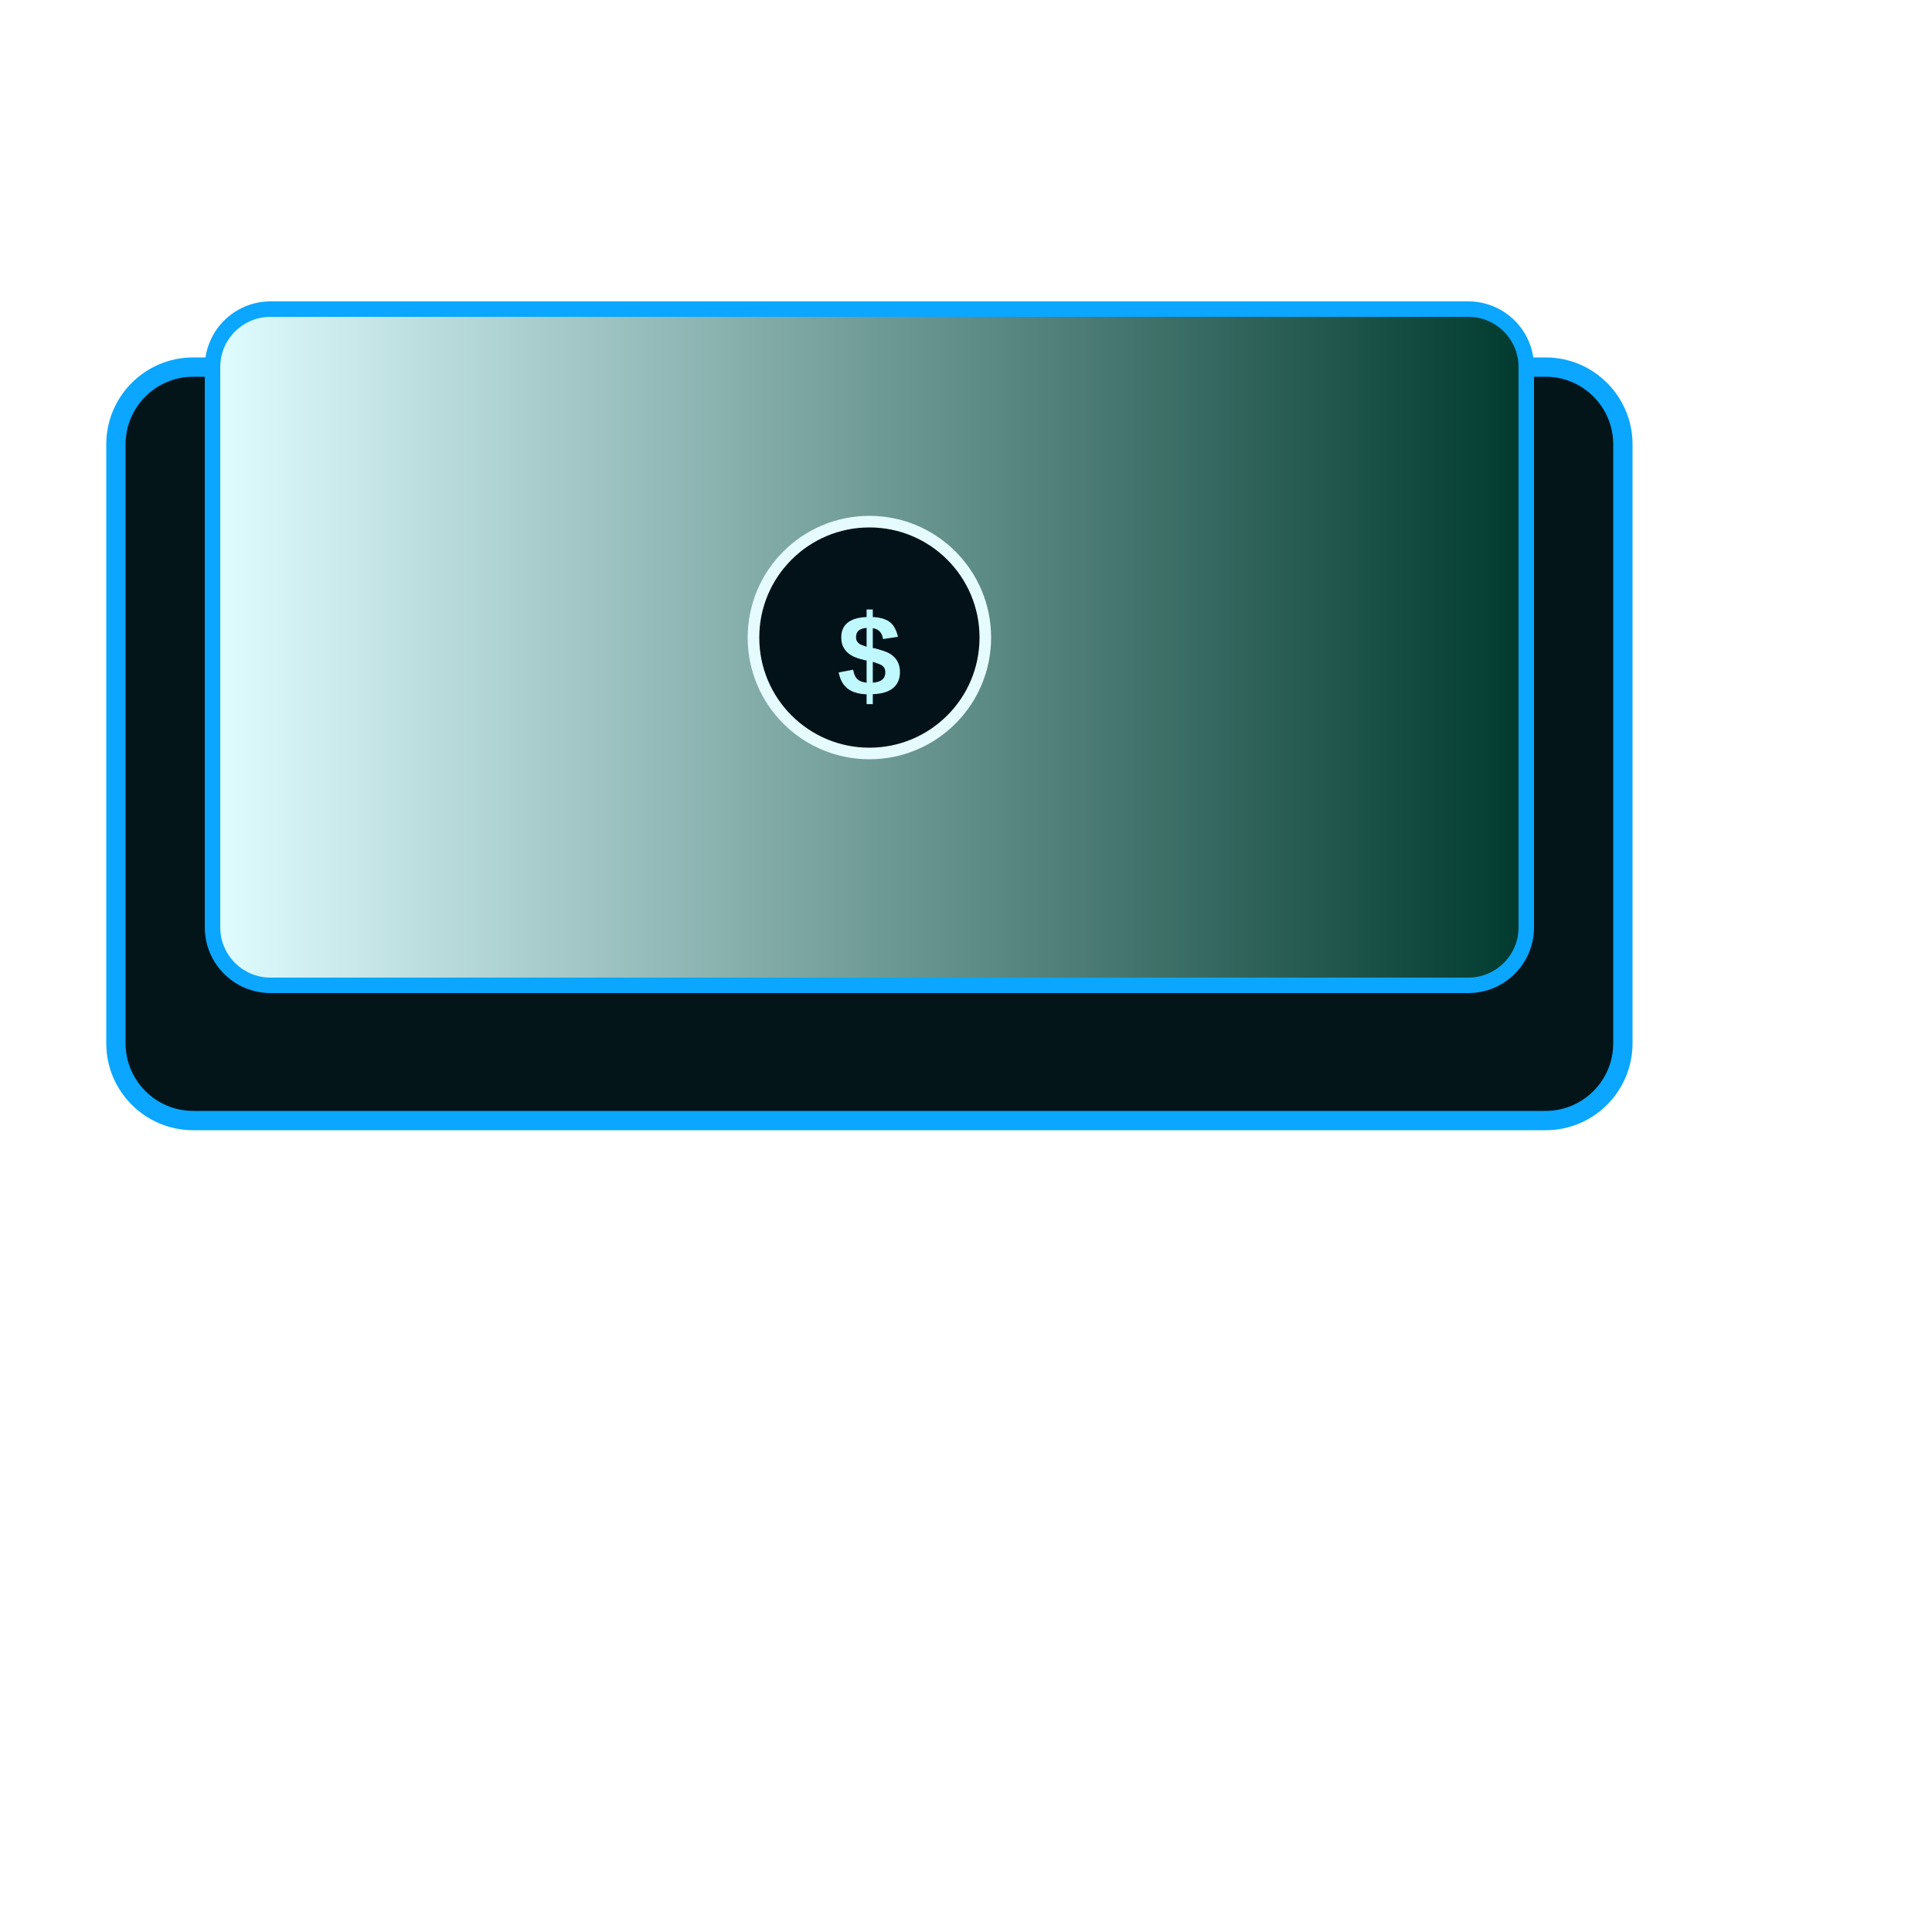
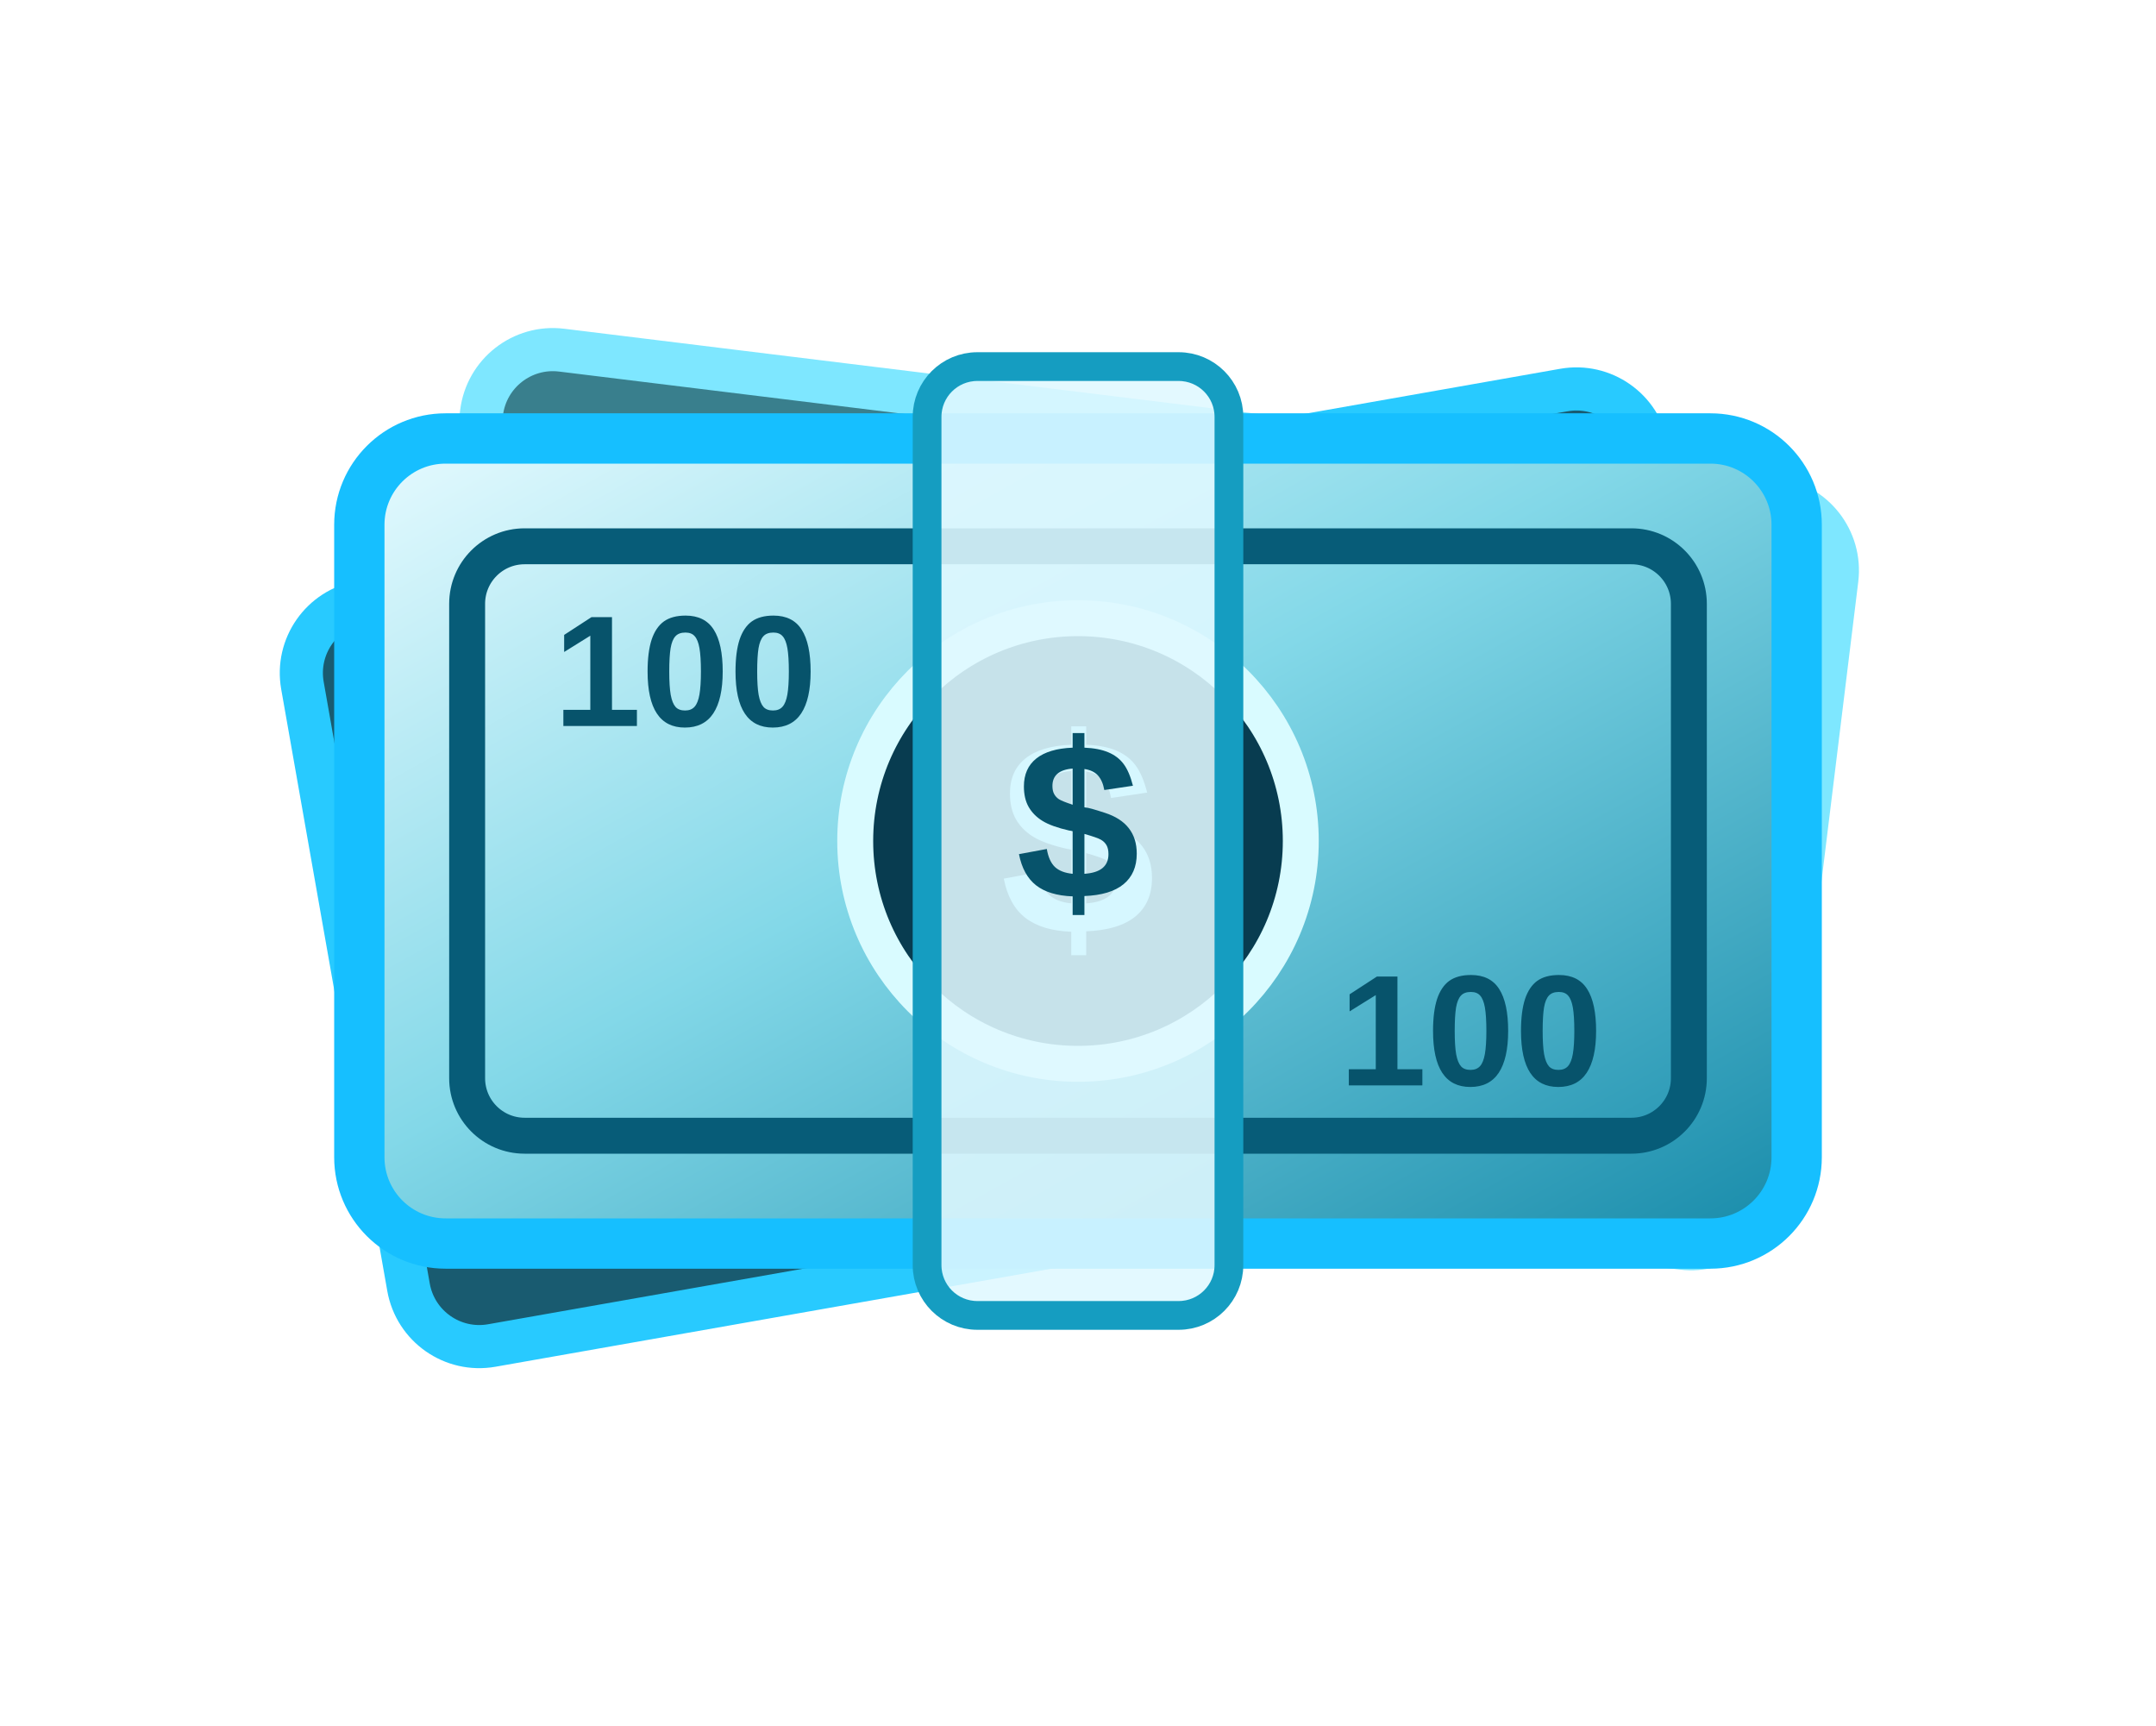
- <svg xmlns="http://www.w3.org/2000/svg" viewBox="0 0 200 200">
+ <svg xmlns="http://www.w3.org/2000/svg" viewBox="0 0 300 240">
  <defs>
-     <linearGradient id="moneyG" x1="0" x2="1">
-       <stop offset="0" stop-color="#dffcff" />
-       <stop offset="1" stop-color="#013b2f" />
+     <linearGradient id="money" x1="0" y1="0" x2="1" y2="1">
+       <stop offset="0" stop-color="#e8fbff" />
+       <stop offset=".45" stop-color="#83d8e8" />
+       <stop offset="1" stop-color="#168aa9" />
    </linearGradient>
  </defs>
-   <g transform="translate(12,30)">
-     <rect x="0" y="8" width="156" height="78" rx="8" fill="#04151a" stroke="#0aa6ff" stroke-width="2" />
-     <rect x="10" y="2" width="136" height="70" rx="6" fill="url(#moneyG)" stroke="#0aa6ff" stroke-width="1.6" />
-     <circle cx="78" cy="36" r="12" fill="#021218" stroke="#e6fbff" stroke-width="1.2" />
-     <text x="78" y="42" text-anchor="middle" font-size="12" fill="#bff8ff" font-weight="700" font-family="Arial">$</text>
+   <g transform="rotate(-10 150 120)">
+     <rect x="48" y="67" width="190" height="105" rx="10" fill="#195b70" stroke="#28caff" stroke-width="6" />
  </g>
+   <g transform="rotate(7 150 120)">
+     <rect x="60" y="58" width="190" height="105" rx="10" fill="#397f8d" stroke="#7ee7ff" stroke-width="6" />
+   </g>
+   <rect x="50" y="61" width="200" height="112" rx="12" fill="url(#money)" stroke="#16bfff" stroke-width="7" />
+   <rect x="65" y="76" width="170" height="82" rx="8" fill="none" stroke="#075c78" stroke-width="5" />
+   <circle cx="150" cy="117" r="31" fill="#083c50" stroke="#d9fbff" stroke-width="5" />
+   <text x="150" y="130" text-anchor="middle" font-family="Arial, sans-serif" font-size="39" font-weight="900" fill="#8eeaff">$</text>
+   <text x="77" y="101" font-family="Arial, sans-serif" font-size="22" font-weight="900" fill="#07536b">100</text>
+   <text x="223" y="151" text-anchor="end" font-family="Arial, sans-serif" font-size="22" font-weight="900" fill="#07536b">100</text>
+   <rect x="129" y="51" width="42" height="132" rx="7" fill="#dff8ff" fill-opacity=".88" stroke="#159dc1" stroke-width="4" />
+   <text x="150" y="125" text-anchor="middle" font-family="Arial, sans-serif" font-size="31" font-weight="900" fill="#07536b">$</text>
</svg>
